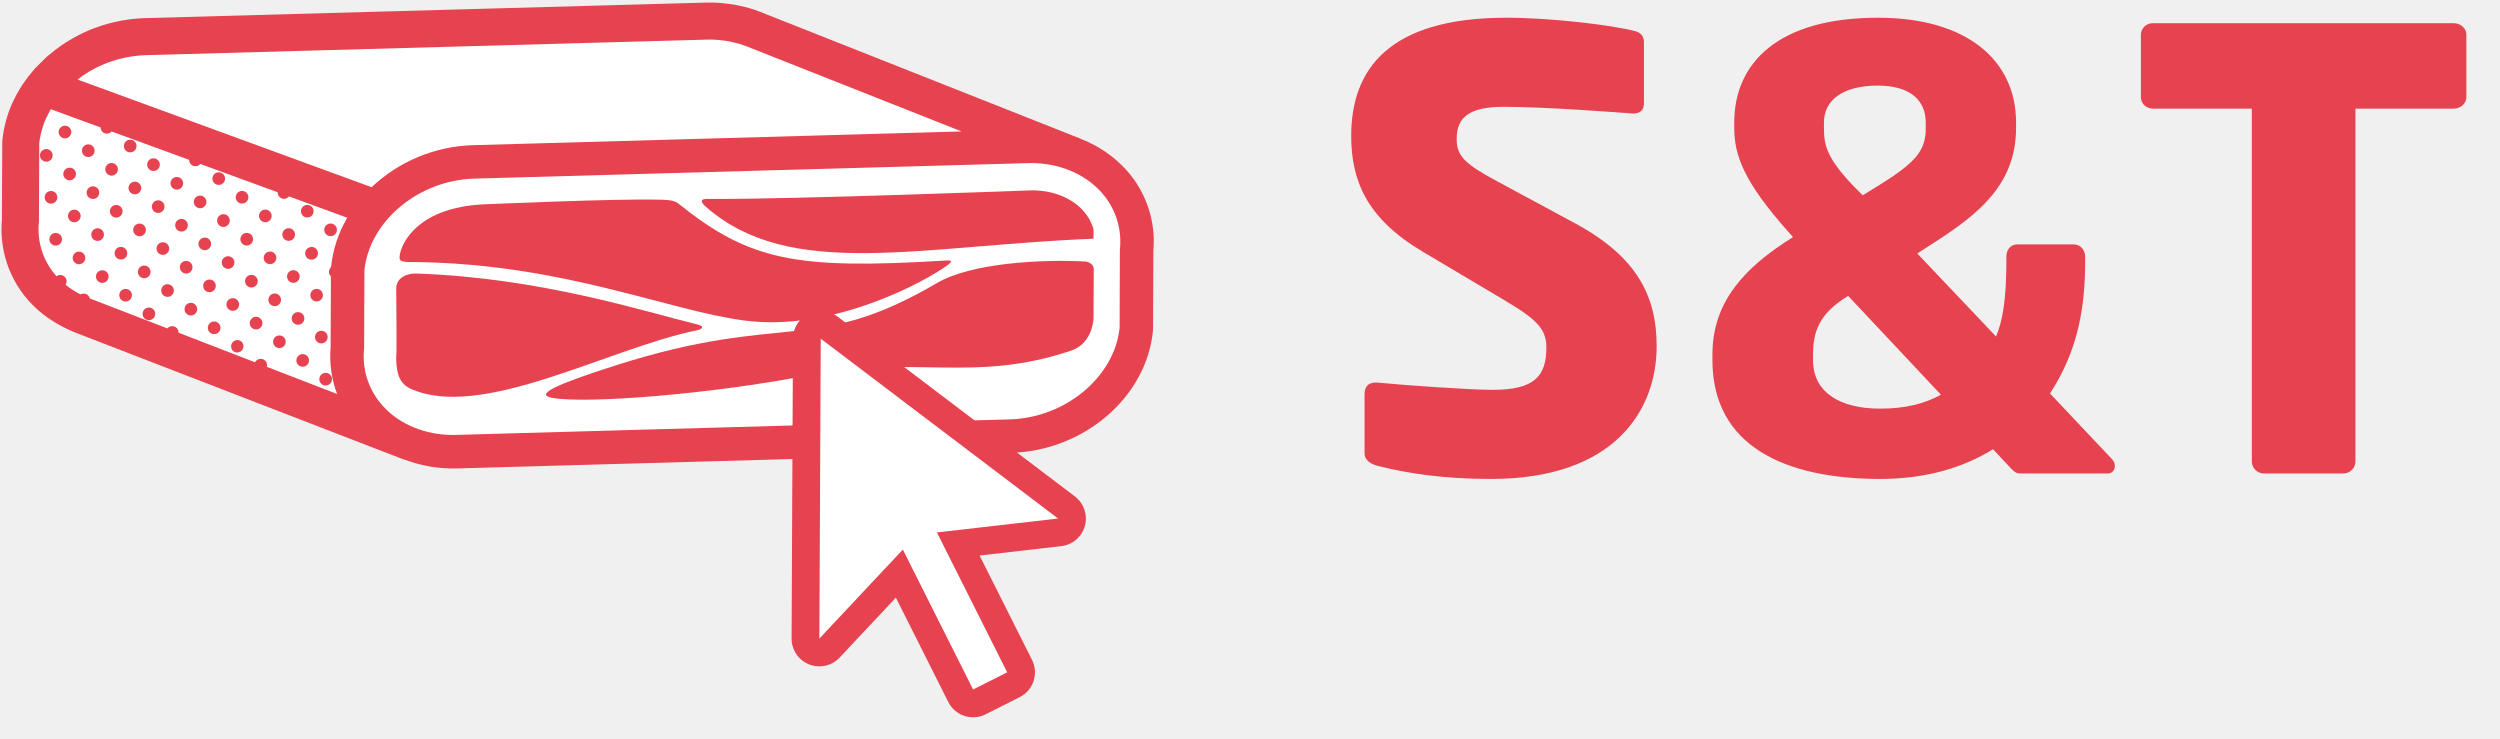
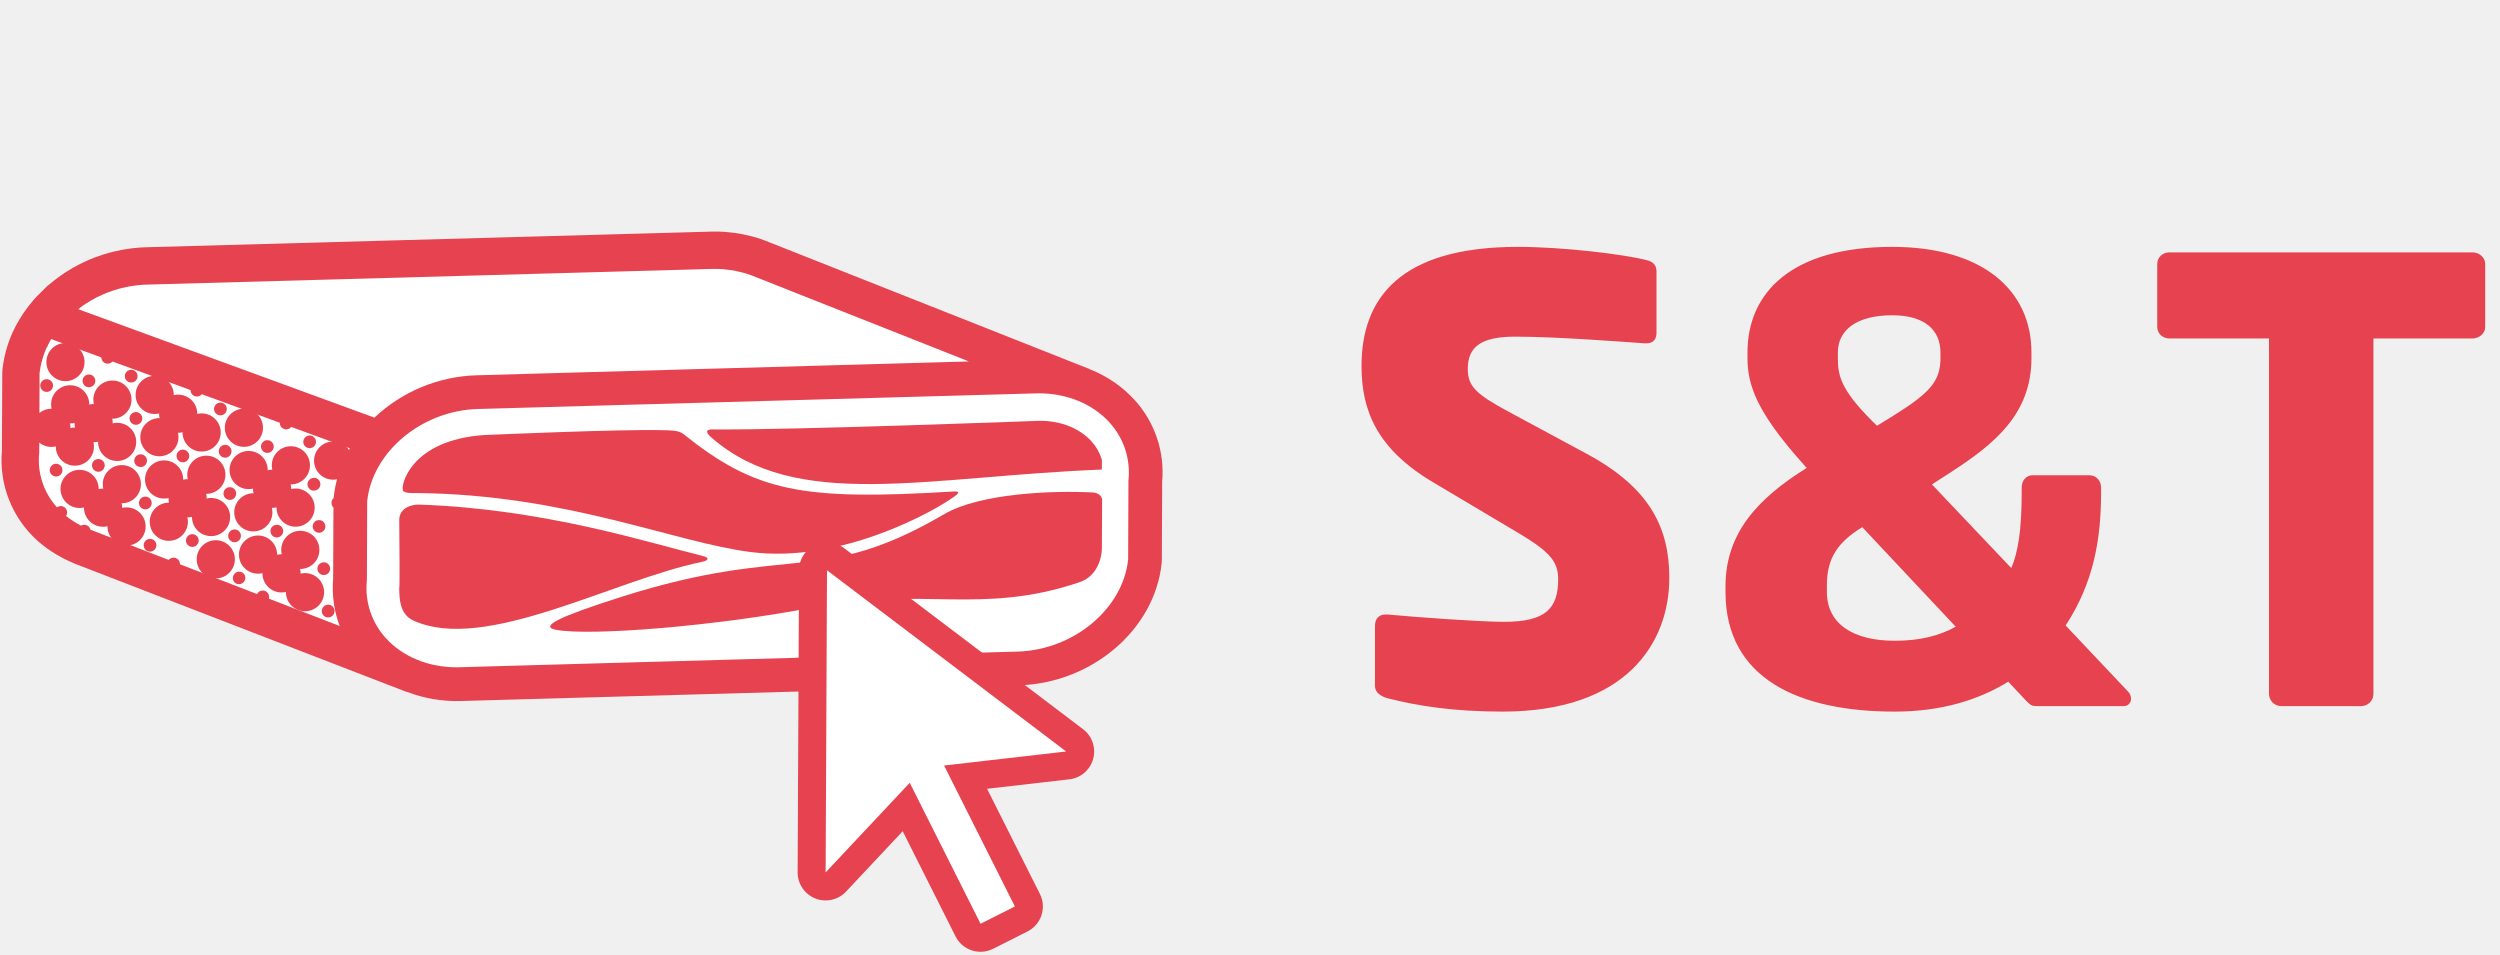
- <svg xmlns="http://www.w3.org/2000/svg" width="132" height="39" viewBox="0 0 132 39">
-   <g fill="none" fill-rule="evenodd">
-     <path d="M57.834 9.154A5.923 5.923 0 0 0 55.63 7.64c-.021-.009-.04-.023-.061-.031L39.573 1.277a6.572 6.572 0 0 0-.474-.163 7.219 7.219 0 0 0-.507-.125l-.04-.01a4.143 4.143 0 0 0-.223-.047 6.875 6.875 0 0 0-.487-.065 2.745 2.745 0 0 0-.268-.028 7.326 7.326 0 0 0-.689-.014L8.91 1.6a7.61 7.61 0 0 0-.587.042l-.159.019a7.56 7.56 0 0 0-1.154.24 7.717 7.717 0 0 0-.6.198l-.03.01a7.658 7.658 0 0 0-1.049.5 7.84 7.84 0 0 0-.618.39 7.45 7.45 0 0 0-.556.43 1.963 1.963 0 0 0-.235.211 5.496 5.496 0 0 0-.161.16l-.04.04-.037.037a4.243 4.243 0 0 0-.15.15 2.222 2.222 0 0 0-.183.2 6.96 6.96 0 0 0-.426.55 2.1 2.1 0 0 0-.08.111c-.043.064-.081.127-.119.19l-.034.056a4.686 4.686 0 0 0-.29.531 3.777 3.777 0 0 0-.087.179 6.154 6.154 0 0 0-.486 1.8c-.007.06-.01.12-.01.182l-.015 3.834a5.355 5.355 0 0 0 1.737 4.435c.334.307.705.573 1.106.798a.315.315 0 0 0 .412.209c.126.058.253.114.384.165l16.386 6.331.003-.008a6.839 6.839 0 0 0 2.672.455l5.074-.142 1.846-.052 20.669-.58c3.63-.101 6.74-2.756 7.08-6.044a1.8 1.8 0 0 0 .01-.182l.015-3.834a5.315 5.315 0 0 0-1.363-4.057z" fill="#FFF" />
-     <g fill="#E7424F">
-       <path d="M59.455 8.96a6.273 6.273 0 0 0-2.335-1.604c-.022-.01-.041-.024-.064-.033L40.11.615a6.925 6.925 0 0 0-.502-.173 7.782 7.782 0 0 0-.537-.133L39.03.3a4.494 4.494 0 0 0-.236-.05 7.18 7.18 0 0 0-.516-.069 2.88 2.88 0 0 0-.284-.03 7.803 7.803 0 0 0-.73-.014L7.63.957a7.943 7.943 0 0 0-.622.044l-.168.02a8.112 8.112 0 0 0-1.86.465l-.03.01a8.162 8.162 0 0 0-1.111.529 8.26 8.26 0 0 0-.655.413 7.94 7.94 0 0 0-.589.457 2.091 2.091 0 0 0-.25.223 5.784 5.784 0 0 0-.17.17l-.043.043-.038.038a5.079 5.079 0 0 0-.16.159 2.382 2.382 0 0 0-.193.212c-.16.186-.31.38-.451.583-.03.038-.059.078-.085.117a4.279 4.279 0 0 0-.125.201l-.037.06a4.78 4.78 0 0 0-.306.562 3.886 3.886 0 0 0-.093.19 6.474 6.474 0 0 0-.515 1.906 1.93 1.93 0 0 0-.01.193L.1 11.613a5.672 5.672 0 0 0 1.84 4.698c.355.325 1.028.84 2.016 1.241l17.356 6.708.004-.01a7.245 7.245 0 0 0 2.83.483l5.375-.151 1.956-.055 21.894-.615c3.846-.107 7.14-2.919 7.5-6.402.006-.064.01-.128.01-.193l.016-4.062a5.628 5.628 0 0 0-1.443-4.296zM4.341 4.015L4.36 4c.118-.08.24-.158.365-.231l.062-.034c.1-.057.2-.114.304-.165.013-.007.027-.012.04-.018.17-.083.342-.16.519-.229l.007-.002c.175-.067.354-.125.535-.177l.044-.014c.126-.035.254-.065.383-.091.027-.006.055-.01.082-.015a6.1 6.1 0 0 1 .512-.077c.156-.017.312-.03.47-.034l29.634-.821a5.885 5.885 0 0 1 .574.013h.018c.05.004.096.014.144.02.134.013.267.028.397.05.07.013.136.03.204.045.11.025.22.049.327.08.02.005.042.009.062.015.119.036.235.076.348.12L50.773 6.94l-25.79.725a8.142 8.142 0 0 0-5.363 2.219L4.1 4.202c.081-.062.157-.128.24-.186zm13.131 10.576l-.015 3.729c-.073.863.05 1.703.342 2.483l-3.71-1.434a.334.334 0 0 0-.62-.24l-4.043-1.562v-.05a.334.334 0 0 0-.589-.177l-4.096-1.583a.333.333 0 0 0-.49-.213 4.382 4.382 0 0 1-.79-.507.334.334 0 0 0-.477-.453 3.685 3.685 0 0 1-.927-2.876l.016-4.149a4.13 4.13 0 0 1 .066-.412c.008-.039.018-.077.027-.116.025-.105.054-.208.086-.31.011-.034.02-.068.032-.1.042-.124.089-.245.141-.364l.011-.021.015-.031a.332.332 0 0 0 .073-.146c.036-.074.074-.147.115-.22l.044-.072 2.628.962v.032a.334.334 0 0 0 .584.182L9.987 8.44c0 .014-.002.028 0 .042a.334.334 0 0 0 .59.175l4.085 1.495a.334.334 0 0 0 .597.218l3.077 1.127a6.418 6.418 0 0 0-.852 2.568l-.003.036a.333.333 0 0 0-.009.49zM59.13 13.18l-.015 4.13c-.267 2.593-2.864 4.752-5.793 4.833l-29.392.824c-1.483 0-2.838-.56-3.717-1.535a3.884 3.884 0 0 1-.987-3.036l.015-4.13c.267-2.593 2.865-4.753 5.793-4.835l29.392-.822h.001c1.483 0 2.837.559 3.716 1.534a3.888 3.888 0 0 1 .987 3.037z" />
-       <path d="M36.82 17.132c-2.752-.667-8.257-2.468-14.847-2.69-.379-.013-1.055.152-1.052.812.007 1.315.034 3.562-.003 3.574.014.498 0 1.346.741 1.687 3.729 1.718 10.44-2.115 15.133-3.075.316-.065.422-.212.028-.308z" />
-       <path d="M21.843 13.836c7.893.076 13.448 2.583 17.521 3.095 4.657.585 9.484-2.067 10.656-2.922.282-.205.242-.273-.054-.255-7.953.487-10.37.023-14.171-3.022-.255-.204-.792-.182-1.061-.19-2.23-.06-9.334.253-9.334.253-3.914.248-4.439 2.707-4.277 2.922.114.151.609.118.72.119z" />
-       <path d="M57.308 13.808c-2.176-.12-5.977.047-7.833 1.134-6.524 3.82-8.05 1.514-16.906 4.331-3.277 1.043-4.353 1.563-3.41 1.734 1.826.33 8.428-.207 13.424-1.174 5.783-1.12 8.798.42 13.978-1.322.995-.334 1.175-1.383 1.177-1.752l.013-2.544c.001-.314-.356-.403-.443-.407zm-20.027-2.88c4.454 3.892 11.225 2.046 20.455 1.676-.002-.333-.002-.226.003-.363l-.007-.169a2.498 2.498 0 0 0-.53-.937c-.616-.686-1.595-1.081-2.687-1.084l-.129.002s-12.642.48-16.909.45c-.117 0-.758-.066-.196.425z" />
-       <ellipse cx="17.456" cy="12.136" rx=".334" ry=".334" />
-       <path d="M14.048 11.731a.334.334 0 1 0-.37-.295h.001c.02.184.186.316.37.295zm1.845-.542a.327.327 0 0 0 .124.224.334.334 0 0 0 .54-.298.334.334 0 1 0-.664.074z" />
-       <ellipse cx="12.781" cy="10.415" rx=".334" ry=".334" />
-       <path d="M16.756 15.915a.333.333 0 1 0-.238-.598l-.015.011a.336.336 0 0 0-.057.065.335.335 0 0 0-.059.227.336.336 0 0 0 .37.295z" />
-       <ellipse cx="14.258" cy="13.614" rx=".334" ry=".334" />
-       <path d="M16.37 13.05a.335.335 0 1 0 .206.635.335.335 0 0 0-.207-.636z" />
-       <ellipse cx="15.489" cy="14.599" rx=".334" ry=".334" />
-       <ellipse cx="13.274" cy="14.846" rx=".334" ry=".334" />
-       <ellipse cx="15.242" cy="12.383" rx=".334" ry=".334" />
-       <ellipse cx="13.028" cy="12.63" rx=".334" ry=".334" />
-       <path d="M17.11 19.696a.335.335 0 1 0 .207.636.335.335 0 0 0-.207-.636z" />
-       <ellipse cx="14.752" cy="18.045" rx=".334" ry=".334" />
-       <path d="M17.298 17.761a.334.334 0 1 0-.664.074.334.334 0 0 0 .664-.074z" />
-       <ellipse cx="15.983" cy="19.03" rx=".334" ry=".334" />
-       <ellipse cx="15.736" cy="16.814" rx=".334" ry=".334" />
-       <ellipse cx="13.521" cy="17.061" rx=".334" ry=".334" />
-       <path d="M14.837 15.793a.334.334 0 1 0-.664.074.334.334 0 1 0 .664-.074z" />
-       <ellipse cx="9.336" cy="9.678" rx=".334" ry=".334" />
-       <path d="M11.295 9.647a.34.34 0 0 0 .292.116.334.334 0 1 0-.292-.116z" />
-       <ellipse cx="10.566" cy="10.662" rx=".334" ry=".334" />
-       <ellipse cx="8.352" cy="10.909" rx=".334" ry=".334" />
-       <ellipse cx="8.105" cy="8.693" rx=".334" ry=".334" />
-       <ellipse cx="9.83" cy="14.109" rx=".334" ry=".334" />
-       <path d="M12.08 14.194a.334.334 0 1 0-.073-.664.334.334 0 0 0 .074.664z" />
-       <ellipse cx="11.06" cy="15.093" rx=".334" ry=".334" />
-       <ellipse cx="8.846" cy="15.34" rx=".334" ry=".334" />
-       <ellipse cx="10.813" cy="12.877" rx=".334" ry=".334" />
-       <ellipse cx="8.599" cy="13.124" rx=".334" ry=".334" />
-       <path d="M9.915 11.856a.334.334 0 1 0-.664.074.334.334 0 1 0 .664-.074zm1.562-.305a.335.335 0 1 0 .653.058.334.334 0 0 0-.653-.058zm1.27 6.48a.334.334 0 1 0-.418.521.334.334 0 0 0 .417-.52z" />
-       <ellipse cx="11.307" cy="17.308" rx=".334" ry=".334" />
-       <path d="M10.04 15.992a.334.334 0 1 0 .37.295h-.001a.334.334 0 0 0-.37-.295zm2.288.417a.327.327 0 0 0 .224-.123.334.334 0 0 0 .071-.246.334.334 0 0 0-.664.074.33.33 0 0 0 .123.224.333.333 0 0 0 .246.071zm-8-8.416a.334.334 0 1 0 .665-.074.334.334 0 1 0-.665.074zm2.516.05a.334.334 0 0 0 .363-.37.334.334 0 1 0-.664.073.332.332 0 0 0 .3.296z" />
-       <ellipse cx="3.43" cy="6.972" rx=".334" ry=".334" />
-       <ellipse cx="4.907" cy="10.172" rx=".334" ry=".334" />
-       <path d="M7.018 9.607a.334.334 0 1 0 .207.636.334.334 0 0 0-.207-.636z" />
-       <ellipse cx="6.138" cy="11.156" rx=".334" ry=".334" />
-       <ellipse cx="3.924" cy="11.403" rx=".334" ry=".334" />
-       <ellipse cx="5.891" cy="8.94" rx=".334" ry=".334" />
-       <ellipse cx="3.677" cy="9.187" rx=".334" ry=".334" />
-       <ellipse cx="2.693" cy="10.419" rx=".334" ry=".334" />
-       <path d="M2.778 8.166a.333.333 0 0 0-.435-.28.335.335 0 0 0-.23.354.334.334 0 1 0 .665-.074z" />
-       <ellipse cx="5.401" cy="14.603" rx=".334" ry=".334" />
-       <path d="M7.652 14.688a.327.327 0 0 0 .224-.123.334.334 0 1 0-.224.123z" />
-       <ellipse cx="6.632" cy="15.587" rx=".334" ry=".334" />
-       <ellipse cx="6.385" cy="13.371" rx=".334" ry=".334" />
-       <ellipse cx="4.171" cy="13.619" rx=".334" ry=".334" />
-       <path d="M5.486 12.35a.334.334 0 0 0-.664.074.334.334 0 1 0 .664-.074zm2.215-.247a.334.334 0 1 0-.665.074.334.334 0 1 0 .665-.074zm.493 4.431a.334.334 0 0 0-.664.074.332.332 0 0 0 .37.295.334.334 0 0 0 .294-.369zm-4.922-3.937a.334.334 0 1 0-.664.074.33.33 0 0 0 .123.225.334.334 0 0 0 .541-.299z" />
-     </g>
-     <path d="M51.38 37.138a.733.733 0 0 1-.655-.404l-3.24-6.448-3.687 3.932a.733.733 0 0 1-1.268-.505l.072-15.833a.734.734 0 0 1 1.176-.581l12.532 9.494a.734.734 0 0 1-.36 1.314l-5.354.615 3.24 6.447a.734.734 0 0 1-.326.985l-1.8.906a.736.736 0 0 1-.33.078z" fill="#FFF" />
-     <path d="M43.335 17.883l12.532 9.495-6.397.735 3.71 7.386-1.8.906-3.71-7.387-4.407 4.698.072-15.833zm0-1.467a1.467 1.467 0 0 0-1.466 1.46l-.073 15.835a1.467 1.467 0 0 0 2.536 1.01l2.969-3.166 2.768 5.51a1.467 1.467 0 0 0 1.969.652l1.8-.907a1.468 1.468 0 0 0 .652-1.97l-2.768-5.508 4.312-.496a1.466 1.466 0 0 0 .717-2.627L44.22 16.714a1.467 1.467 0 0 0-.885-.298z" fill="#E7424F" />
-     <g fill="#E7424F">
-       <path d="M87.472 18.28c0-2.592-.992-4.704-4.32-6.496l-4.096-2.208c-1.728-.928-2.144-1.344-2.144-2.24 0-1.152.672-1.696 2.496-1.696 2.176 0 5.888.288 6.784.352h.064c.416 0 .544-.256.544-.544V2.216c0-.352-.224-.512-.48-.576-1.216-.32-4.448-.704-6.784-.704-6.208 0-8.192 2.72-8.192 6.24 0 2.336.8 4.352 3.776 6.112l4.416 2.624c1.664.992 2.112 1.504 2.112 2.432 0 1.536-.64 2.24-2.848 2.24-1.248 0-4.768-.256-6.08-.384h-.096c-.32 0-.576.16-.576.608v3.136c0 .352.32.544.64.64 1.632.416 3.52.704 6.048.704 6.496 0 8.736-3.616 8.736-7.008zm24.192 6.336a.507.507 0 0 0-.16-.384l-3.264-3.456c1.504-2.304 1.856-4.608 1.856-6.976v-.256c0-.352-.256-.64-.608-.64h-2.976c-.352 0-.576.288-.576.64v.256c0 1.984-.192 3.136-.544 3.968l-4.16-4.384.992-.64c2.272-1.472 4.224-3.04 4.224-5.984v-.288c0-3.264-2.56-5.536-7.296-5.536-5.28 0-7.584 2.4-7.584 5.536v.288c0 1.44.512 2.848 2.848 5.472l.256.288c-2.624 1.632-4.256 3.456-4.256 6.208v.288c0 4.544 3.84 6.272 8.864 6.272 2.368 0 4.352-.576 5.952-1.568l.96 1.024c.224.224.288.256.544.256h4.544a.37.37 0 0 0 .384-.384zM101.68 6.76c0 1.216-.544 1.824-2.496 3.04l-.832.512-.256-.256c-1.664-1.664-1.792-2.4-1.792-3.296v-.288c0-1.184.992-1.952 2.848-1.952 1.696 0 2.528.768 2.528 1.952v.288zm.8 14.08c-.864.48-1.888.736-3.2.736-2.144 0-3.552-.864-3.552-2.56v-.288c0-1.216.32-2.176 1.856-3.104l4.896 5.216zm27.744-15.712V1.832c0-.352-.32-.608-.672-.608H113.68c-.352 0-.64.256-.64.608v3.296c0 .352.288.608.64.608h5.216V24.36c0 .352.288.64.64.64h4.192c.352 0 .64-.288.64-.64V5.736h5.184c.352 0 .672-.256.672-.608z" />
+ <svg xmlns="http://www.w3.org/2000/svg" width="131px" height="50px" viewBox="0 0 131 50" version="1.1">
+   <defs />
+   <g id="Artboard" stroke="none" stroke-width="1" fill="none" fill-rule="evenodd">
+     <g id="small-logo" transform="translate(0, 12)" fill-rule="nonzero">
+       <path d="M57.834,9.154 C57.224,8.488 56.47,7.97 55.63,7.64 C55.609,7.631 55.59,7.617 55.569,7.609 L39.573,1.277 C39.417,1.217 39.259,1.162 39.099,1.114 C38.932,1.066 38.762,1.025 38.592,0.989 L38.552,0.979 C38.478,0.961 38.404,0.946 38.329,0.932 C38.167,0.905 38.005,0.883 37.842,0.867 C37.753,0.853 37.664,0.844 37.574,0.839 C37.345,0.824 37.115,0.819 36.885,0.825 L8.91,1.6 C8.714,1.606 8.518,1.62 8.323,1.642 L8.164,1.661 C7.774,1.711 7.388,1.791 7.01,1.901 C6.807,1.959 6.607,2.025 6.41,2.099 L6.38,2.109 C6.018,2.249 5.667,2.416 5.331,2.609 C5.119,2.729 4.913,2.859 4.713,2.999 C4.521,3.134 4.335,3.277 4.157,3.429 C4.073,3.493 3.995,3.563 3.922,3.64 C3.867,3.692 3.814,3.746 3.761,3.8 L3.721,3.84 L3.684,3.877 C3.633,3.926 3.583,3.976 3.534,4.027 C3.469,4.09 3.408,4.157 3.351,4.227 C3.2,4.403 3.058,4.587 2.925,4.777 C2.897,4.813 2.87,4.85 2.845,4.888 C2.802,4.952 2.764,5.015 2.726,5.078 L2.692,5.134 C2.584,5.305 2.487,5.482 2.402,5.665 C2.371,5.724 2.342,5.784 2.315,5.844 C2.063,6.416 1.899,7.023 1.829,7.644 C1.822,7.704 1.819,7.764 1.819,7.826 L1.804,11.66 C1.657,13.329 2.3,14.97 3.541,16.095 C3.875,16.402 4.246,16.668 4.647,16.893 C4.671,16.977 4.729,17.048 4.807,17.087 C4.886,17.127 4.977,17.132 5.059,17.102 C5.185,17.16 5.312,17.216 5.443,17.267 L21.829,23.598 L21.832,23.59 C22.683,23.918 23.592,24.073 24.504,24.045 L29.578,23.903 L31.424,23.851 L52.093,23.271 C55.723,23.17 58.833,20.515 59.173,17.227 C59.179,17.167 59.183,17.106 59.183,17.045 L59.198,13.211 C59.332,11.727 58.838,10.256 57.835,9.154 L57.834,9.154 Z" id="Shape" fill="#FFFFFF" />
+       <g id="Group" fill="#E7424F">
+         <path d="M59.455,8.96 C58.809,8.254 58.01,7.706 57.12,7.356 C57.098,7.346 57.079,7.332 57.056,7.323 L40.11,0.615 C39.945,0.551 39.777,0.493 39.608,0.442 C39.431,0.391 39.252,0.347 39.071,0.309 L39.03,0.3 C38.952,0.281 38.873,0.265 38.794,0.25 C38.623,0.221 38.451,0.198 38.278,0.181 C38.184,0.166 38.089,0.156 37.994,0.151 C37.751,0.135 37.507,0.13 37.264,0.137 L7.63,0.957 C7.422,0.964 7.215,0.978 7.008,1.001 L6.84,1.021 C6.204,1.102 5.579,1.258 4.98,1.486 L4.95,1.496 C4.567,1.644 4.195,1.821 3.839,2.025 C3.614,2.152 3.396,2.29 3.184,2.438 C2.981,2.581 2.784,2.734 2.595,2.895 C2.506,2.963 2.422,3.037 2.345,3.118 C2.287,3.173 2.23,3.23 2.175,3.288 L2.132,3.331 L2.094,3.369 C2.039,3.421 1.986,3.474 1.934,3.528 C1.865,3.595 1.801,3.666 1.741,3.74 C1.581,3.926 1.431,4.12 1.29,4.323 C1.26,4.361 1.231,4.401 1.205,4.44 C1.161,4.506 1.12,4.573 1.08,4.641 L1.043,4.701 C0.929,4.881 0.826,5.069 0.737,5.263 C0.704,5.325 0.673,5.389 0.644,5.453 C0.376,6.058 0.202,6.701 0.129,7.359 C0.122,7.423 0.119,7.488 0.119,7.552 L0.1,11.613 C-0.055,13.381 0.626,15.119 1.94,16.311 C2.295,16.636 2.968,17.151 3.956,17.552 L21.312,24.26 L21.316,24.25 C22.218,24.598 23.18,24.762 24.146,24.733 L29.521,24.582 L31.477,24.527 L53.371,23.912 C57.217,23.805 60.511,20.993 60.871,17.51 C60.877,17.446 60.881,17.382 60.881,17.317 L60.897,13.255 C61.039,11.684 60.516,10.126 59.454,8.959 L59.455,8.96 Z M4.341,4.015 L4.36,4 C4.478,3.92 4.6,3.842 4.725,3.769 L4.787,3.735 C4.887,3.678 4.987,3.621 5.091,3.57 C5.104,3.563 5.118,3.558 5.131,3.552 C5.301,3.469 5.473,3.392 5.65,3.323 L5.657,3.321 C5.832,3.254 6.011,3.196 6.192,3.144 L6.236,3.13 C6.362,3.095 6.49,3.065 6.619,3.039 C6.646,3.033 6.674,3.029 6.701,3.024 C6.87,2.991 7.041,2.965 7.213,2.947 C7.369,2.93 7.525,2.917 7.683,2.913 L37.317,2.092 C37.508,2.087 37.7,2.091 37.891,2.105 L37.909,2.105 C37.959,2.109 38.005,2.119 38.053,2.125 C38.187,2.138 38.32,2.153 38.45,2.175 C38.52,2.188 38.586,2.205 38.654,2.22 C38.764,2.245 38.874,2.269 38.981,2.3 C39.001,2.305 39.023,2.309 39.043,2.315 C39.162,2.351 39.278,2.391 39.391,2.435 L50.773,6.94 L24.983,7.665 C22.983,7.721 21.074,8.511 19.62,9.884 L4.1,4.202 C4.181,4.14 4.257,4.074 4.34,4.016 L4.341,4.015 Z M17.472,14.591 L17.457,18.32 C17.384,19.183 17.507,20.023 17.799,20.803 L14.089,19.369 C14.135,19.203 14.048,19.03 13.888,18.968 C13.728,18.906 13.546,18.976 13.469,19.129 L9.426,17.567 L9.426,17.517 C9.411,17.384 9.319,17.272 9.19,17.233 C9.062,17.195 8.923,17.237 8.837,17.34 L4.741,15.757 C4.717,15.655 4.646,15.569 4.549,15.527 C4.453,15.485 4.342,15.492 4.251,15.544 C3.97,15.404 3.705,15.234 3.461,15.037 C3.55,14.902 3.53,14.722 3.413,14.61 C3.295,14.499 3.114,14.488 2.984,14.584 C2.278,13.802 1.941,12.755 2.057,11.708 L2.073,7.559 C2.088,7.421 2.11,7.283 2.139,7.147 C2.147,7.108 2.157,7.07 2.166,7.031 C2.191,6.926 2.22,6.823 2.252,6.721 C2.263,6.687 2.272,6.653 2.284,6.621 C2.326,6.497 2.373,6.376 2.425,6.257 L2.436,6.236 L2.451,6.205 C2.487,6.163 2.512,6.113 2.524,6.059 C2.56,5.985 2.598,5.912 2.639,5.839 L2.683,5.767 L5.311,6.729 L5.311,6.761 C5.326,6.893 5.417,7.003 5.544,7.043 C5.67,7.082 5.808,7.043 5.895,6.943 L9.987,8.44 C9.987,8.454 9.985,8.468 9.987,8.482 C10.002,8.615 10.095,8.727 10.224,8.765 C10.353,8.803 10.492,8.761 10.577,8.657 L14.662,10.152 C14.657,10.297 14.745,10.428 14.881,10.478 C15.017,10.528 15.17,10.484 15.259,10.37 L18.336,11.497 C17.873,12.283 17.582,13.158 17.484,14.065 L17.481,14.101 C17.411,14.163 17.371,14.251 17.369,14.344 C17.367,14.437 17.405,14.527 17.472,14.591 Z M59.13,13.18 L59.115,17.31 C58.848,19.903 56.251,22.062 53.322,22.143 L23.93,22.967 C22.447,22.967 21.092,22.407 20.213,21.432 C19.464,20.608 19.105,19.503 19.226,18.396 L19.241,14.266 C19.508,11.673 22.106,9.513 25.034,9.431 L54.426,8.609 L54.427,8.609 C55.91,8.609 57.264,9.168 58.143,10.143 C58.892,10.967 59.251,12.073 59.13,13.18 Z" id="Shape" />
+         <path d="M36.82,17.132 C34.068,16.465 28.563,14.664 21.973,14.442 C21.594,14.429 20.918,14.594 20.921,15.254 C20.928,16.569 20.955,18.816 20.918,18.828 C20.932,19.326 20.918,20.174 21.659,20.515 C25.388,22.233 32.099,18.4 36.792,17.44 C37.108,17.375 37.214,17.228 36.82,17.132 Z" id="Shape" />
+         <path d="M21.843,13.836 C29.736,13.912 35.291,16.419 39.364,16.931 C44.021,17.516 48.848,14.864 50.02,14.009 C50.302,13.804 50.262,13.736 49.966,13.754 C42.013,14.241 39.596,13.777 35.795,10.732 C35.54,10.528 35.003,10.55 34.734,10.542 C32.504,10.482 25.4,10.795 25.4,10.795 C21.486,11.043 20.961,13.502 21.123,13.717 C21.237,13.868 21.732,13.835 21.843,13.836 Z" id="Shape" />
+         <path d="M57.308,13.808 C55.132,13.688 51.331,13.855 49.475,14.942 C42.951,18.762 41.425,16.456 32.569,19.273 C29.292,20.316 28.216,20.836 29.159,21.007 C30.985,21.337 37.587,20.8 42.583,19.833 C48.366,18.713 51.381,20.253 56.561,18.511 C57.556,18.177 57.736,17.128 57.738,16.759 L57.751,14.215 C57.752,13.901 57.395,13.812 57.308,13.808 Z M37.281,10.928 C41.735,14.82 48.506,12.974 57.736,12.604 C57.734,12.271 57.734,12.378 57.739,12.241 L57.732,12.072 C57.626,11.725 57.445,11.405 57.202,11.135 C56.586,10.449 55.607,10.054 54.515,10.051 L54.386,10.053 C54.386,10.053 41.744,10.533 37.477,10.503 C37.36,10.503 36.719,10.437 37.281,10.928 Z" id="Shape" />
+         <circle id="Oval" cx="17.456" cy="12.136" r="1" />
+         <path d="M14.048,11.731 C14.231,11.71 14.363,11.545 14.342,11.362 C14.321,11.178 14.156,11.047 13.973,11.067 C13.79,11.088 13.658,11.253 13.678,11.436 L13.679,11.436 C13.699,11.62 13.865,11.752 14.049,11.731 L14.048,11.731 Z M15.893,11.189 C15.902,11.277 15.947,11.358 16.017,11.413 C16.123,11.497 16.268,11.509 16.386,11.444 C16.505,11.379 16.572,11.249 16.557,11.115 C16.544,10.996 16.468,10.894 16.359,10.846 C16.25,10.798 16.123,10.812 16.027,10.883 C15.931,10.954 15.88,11.07 15.893,11.189 Z" id="Shape" />
+         <circle id="Oval" cx="12.781" cy="10.415" r="1" />
+         <path d="M16.756,15.915 C16.895,15.898 17.009,15.797 17.041,15.661 C17.073,15.525 17.016,15.383 16.9,15.306 C16.783,15.229 16.63,15.234 16.518,15.317 L16.503,15.328 C16.481,15.347 16.462,15.369 16.446,15.393 C16.4,15.459 16.379,15.54 16.387,15.62 C16.408,15.803 16.574,15.935 16.757,15.915 L16.756,15.915 Z" id="Shape" />
+         <circle id="Oval" cx="14.258" cy="13.614" r="1" />
+         <path d="M16.37,13.05 C16.247,13.079 16.15,13.174 16.12,13.297 C16.091,13.42 16.132,13.549 16.229,13.631 C16.325,13.713 16.459,13.734 16.576,13.685 C16.741,13.62 16.827,13.438 16.772,13.269 C16.717,13.101 16.541,13.004 16.369,13.049 L16.37,13.05 Z" id="Shape" />
+         <circle id="Oval" cx="15.489" cy="14.599" r="1" />
+         <circle id="Oval" cx="13.274" cy="14.846" r="1" />
+         <circle id="Oval" cx="15.242" cy="12.383" r="1" />
+         <circle id="Oval" cx="13.028" cy="12.63" r="1" />
+         <path d="M17.11,19.696 C16.99,19.727 16.897,19.823 16.868,19.944 C16.84,20.065 16.882,20.192 16.976,20.274 C17.07,20.355 17.201,20.377 17.317,20.332 C17.482,20.267 17.568,20.085 17.513,19.916 C17.458,19.748 17.282,19.651 17.11,19.696 Z" id="Shape" />
+         <circle id="Oval" cx="14.752" cy="18.045" r="1" />
+         <path d="M17.298,17.761 C17.285,17.642 17.209,17.54 17.1,17.492 C16.991,17.444 16.864,17.458 16.768,17.529 C16.672,17.6 16.621,17.716 16.634,17.835 C16.654,18.018 16.82,18.15 17.003,18.13 C17.186,18.11 17.318,17.944 17.298,17.761 Z" id="Shape" />
+         <circle id="Oval" cx="15.983" cy="19.03" r="1" />
+         <circle id="Oval" cx="15.736" cy="16.814" r="1" />
+         <circle id="Oval" cx="13.521" cy="17.061" r="1" />
+         <path d="M14.837,15.793 C14.824,15.674 14.748,15.572 14.639,15.524 C14.53,15.476 14.403,15.49 14.307,15.561 C14.211,15.632 14.16,15.748 14.173,15.867 C14.186,15.986 14.262,16.088 14.371,16.136 C14.48,16.184 14.607,16.17 14.703,16.099 C14.799,16.028 14.85,15.912 14.837,15.793 Z" id="Shape" />
+         <circle id="Oval" cx="9.336" cy="9.678" r="1" />
+         <path d="M11.295,9.647 C11.368,9.731 11.477,9.774 11.587,9.763 C11.739,9.746 11.86,9.627 11.881,9.475 C11.901,9.324 11.816,9.177 11.673,9.121 C11.531,9.064 11.368,9.112 11.279,9.236 C11.189,9.361 11.196,9.53 11.295,9.647 Z" id="Shape" />
+         <circle id="Oval" cx="10.566" cy="10.662" r="1" />
+         <circle id="Oval" cx="8.352" cy="10.909" r="1" />
+         <circle id="Oval" cx="8.105" cy="8.693" r="1" />
+         <circle id="Oval" cx="9.83" cy="14.109" r="1" />
+         <path d="M12.08,14.194 C12.199,14.181 12.301,14.106 12.349,13.996 C12.397,13.887 12.383,13.761 12.313,13.664 C12.242,13.568 12.126,13.517 12.007,13.53 C11.824,13.55 11.692,13.716 11.712,13.899 C11.732,14.082 11.898,14.214 12.081,14.194 L12.08,14.194 Z" id="Shape" />
+         <circle id="Oval" cx="11.06" cy="15.093" r="1" />
+         <circle id="Oval" cx="8.846" cy="15.34" r="1" />
+         <circle id="Oval" cx="10.813" cy="12.877" r="1" />
+         <circle id="Oval" cx="8.599" cy="13.124" r="1" />
+         <path d="M9.915,11.856 C9.902,11.737 9.826,11.635 9.717,11.587 C9.608,11.539 9.481,11.553 9.385,11.624 C9.289,11.695 9.238,11.811 9.251,11.93 C9.264,12.049 9.34,12.151 9.449,12.199 C9.558,12.247 9.685,12.233 9.781,12.162 C9.877,12.091 9.928,11.975 9.915,11.856 Z M11.477,11.551 C11.437,11.681 11.48,11.823 11.586,11.909 C11.692,11.995 11.84,12.008 11.959,11.942 C12.079,11.876 12.146,11.744 12.13,11.609 C12.113,11.45 11.986,11.325 11.827,11.311 C11.668,11.297 11.521,11.398 11.477,11.551 Z M12.747,18.031 C12.654,17.955 12.527,17.934 12.415,17.977 C12.303,18.021 12.223,18.121 12.205,18.24 C12.187,18.359 12.234,18.478 12.329,18.552 C12.473,18.653 12.671,18.624 12.781,18.487 C12.891,18.35 12.876,18.151 12.746,18.032 L12.747,18.031 Z" id="Shape" />
+         <circle id="Oval" cx="11.307" cy="17.308" r="1" />
+         <path d="M10.04,15.992 C9.857,16.013 9.725,16.178 9.746,16.361 C9.767,16.545 9.932,16.676 10.115,16.656 C10.298,16.635 10.43,16.47 10.41,16.287 L10.409,16.287 C10.399,16.199 10.355,16.118 10.285,16.063 C10.216,16.007 10.127,15.982 10.039,15.992 L10.04,15.992 Z M12.328,16.409 C12.416,16.4 12.497,16.356 12.552,16.286 C12.607,16.217 12.633,16.128 12.623,16.04 C12.603,15.857 12.437,15.725 12.254,15.745 C12.071,15.765 11.939,15.931 11.959,16.114 C11.968,16.202 12.013,16.283 12.082,16.338 C12.151,16.394 12.24,16.419 12.328,16.409 Z M4.328,7.993 C4.348,8.177 4.514,8.309 4.697,8.289 C4.881,8.268 5.013,8.103 4.993,7.919 C4.98,7.8 4.904,7.697 4.795,7.65 C4.685,7.602 4.558,7.616 4.462,7.687 C4.366,7.757 4.315,7.874 4.328,7.993 Z M6.844,8.043 C6.944,8.052 7.043,8.016 7.114,7.944 C7.184,7.873 7.218,7.773 7.207,7.673 C7.194,7.554 7.119,7.452 7.009,7.404 C6.9,7.356 6.774,7.37 6.677,7.44 C6.581,7.511 6.53,7.627 6.543,7.746 C6.56,7.904 6.685,8.028 6.843,8.042 L6.844,8.043 Z" id="Shape" />
+         <circle id="Oval" cx="3.43" cy="6.972" r="1" />
+         <circle id="Oval" cx="4.907" cy="10.172" r="1" />
+         <path d="M7.018,9.607 C6.904,9.644 6.819,9.739 6.794,9.856 C6.77,9.973 6.809,10.094 6.898,10.174 C6.987,10.254 7.111,10.28 7.225,10.243 C7.401,10.186 7.497,9.997 7.439,9.822 C7.382,9.646 7.194,9.55 7.018,9.607 Z" id="Shape" />
+         <circle id="Oval" cx="6.138" cy="11.156" r="1" />
+         <circle id="Oval" cx="3.924" cy="11.403" r="1" />
+         <circle id="Oval" cx="5.891" cy="8.94" r="1" />
+         <circle id="Oval" cx="3.677" cy="9.187" r="1" />
+         <circle id="Oval" cx="2.693" cy="10.419" r="1" />
+         <path d="M2.778,8.166 C2.767,8.066 2.712,7.977 2.627,7.922 C2.543,7.868 2.438,7.855 2.343,7.886 C2.192,7.935 2.096,8.082 2.113,8.24 C2.126,8.359 2.202,8.462 2.311,8.509 C2.421,8.557 2.548,8.543 2.644,8.472 C2.74,8.402 2.791,8.285 2.778,8.166 Z" id="Shape" />
+         <circle id="Oval" cx="5.401" cy="14.603" r="1" />
+         <path d="M7.652,14.688 C7.74,14.679 7.821,14.635 7.876,14.565 C7.976,14.441 7.974,14.263 7.871,14.141 C7.769,14.019 7.594,13.987 7.455,14.063 C7.315,14.14 7.249,14.305 7.297,14.457 C7.345,14.609 7.494,14.705 7.652,14.688 Z" id="Shape" />
+         <circle id="Oval" cx="6.632" cy="15.587" r="1" />
+         <circle id="Oval" cx="6.385" cy="13.371" r="1" />
+         <circle id="Oval" cx="4.171" cy="13.619" r="1" />
+         <path d="M5.486,12.35 C5.466,12.167 5.3,12.035 5.117,12.055 C4.934,12.075 4.802,12.241 4.822,12.424 C4.835,12.543 4.911,12.645 5.02,12.693 C5.129,12.741 5.256,12.727 5.352,12.656 C5.448,12.585 5.499,12.469 5.486,12.35 Z M7.701,12.103 C7.681,11.919 7.515,11.787 7.332,11.807 C7.148,11.828 7.016,11.993 7.036,12.177 C7.049,12.296 7.125,12.399 7.234,12.446 C7.344,12.494 7.471,12.48 7.567,12.409 C7.663,12.339 7.714,12.222 7.701,12.103 Z M8.194,16.534 C8.174,16.351 8.008,16.219 7.825,16.239 C7.642,16.259 7.51,16.425 7.53,16.608 C7.539,16.696 7.584,16.778 7.653,16.833 C7.723,16.888 7.812,16.914 7.9,16.903 C8.083,16.882 8.214,16.717 8.194,16.534 Z M3.272,12.597 C3.259,12.478 3.183,12.376 3.074,12.328 C2.965,12.28 2.838,12.294 2.742,12.365 C2.646,12.436 2.595,12.552 2.608,12.671 C2.617,12.76 2.661,12.841 2.731,12.896 C2.837,12.981 2.983,12.994 3.102,12.928 C3.22,12.862 3.288,12.732 3.272,12.597 Z" id="Shape" />
+       </g>
+       <path d="M51.38,37.138 C51.103,37.138 50.849,36.982 50.725,36.734 L47.485,30.286 L43.798,34.218 C43.592,34.438 43.272,34.51 42.992,34.398 C42.712,34.286 42.528,34.015 42.53,33.713 L42.602,17.88 C42.604,17.603 42.762,17.35 43.011,17.227 C43.26,17.104 43.556,17.132 43.778,17.299 L56.31,26.793 C56.549,26.974 56.654,27.283 56.574,27.572 C56.495,27.861 56.248,28.073 55.95,28.107 L50.596,28.722 L53.836,35.169 C54.018,35.531 53.872,35.972 53.51,36.154 L51.71,37.06 C51.608,37.111 51.495,37.138 51.38,37.138 Z" id="Shape" fill="#FFFFFF" />
+       <path d="M43.335,17.883 L55.867,27.378 L49.47,28.113 L53.18,35.499 L51.38,36.405 L47.67,29.018 L43.263,33.716 L43.335,17.883 Z M43.335,16.416 C42.528,16.417 41.873,17.069 41.869,17.876 L41.796,33.711 C41.794,34.314 42.16,34.856 42.72,35.079 C43.28,35.302 43.919,35.16 44.332,34.721 L47.301,31.555 L50.069,37.065 C50.433,37.789 51.314,38.08 52.038,37.717 L53.838,36.81 C54.562,36.446 54.854,35.564 54.49,34.84 L51.722,29.332 L56.034,28.836 C56.63,28.768 57.125,28.344 57.282,27.765 C57.44,27.187 57.23,26.57 56.751,26.209 L44.22,16.714 C43.965,16.521 43.655,16.416 43.335,16.416 Z" id="Shape" fill="#E7424F" />
+       <g id="Group" transform="translate(71, 0)" fill="#E7424F">
+         <path d="M16.472,18.28 C16.472,15.688 15.48,13.576 12.152,11.784 L8.056,9.576 C6.328,8.648 5.912,8.232 5.912,7.336 C5.912,6.184 6.584,5.64 8.408,5.64 C10.584,5.64 14.296,5.928 15.192,5.992 L15.256,5.992 C15.672,5.992 15.8,5.736 15.8,5.448 L15.8,2.216 C15.8,1.864 15.576,1.704 15.32,1.64 C14.104,1.32 10.872,0.936 8.536,0.936 C2.328,0.936 0.344,3.656 0.344,7.176 C0.344,9.512 1.144,11.528 4.12,13.288 L8.536,15.912 C10.2,16.904 10.648,17.416 10.648,18.344 C10.648,19.88 10.008,20.584 7.8,20.584 C6.552,20.584 3.032,20.328 1.72,20.2 L1.624,20.2 C1.304,20.2 1.048,20.36 1.048,20.808 L1.048,23.944 C1.048,24.296 1.368,24.488 1.688,24.584 C3.32,25 5.208,25.288 7.736,25.288 C14.232,25.288 16.472,21.672 16.472,18.28 Z M40.664,24.616 C40.668,24.471 40.61,24.331 40.504,24.232 L37.24,20.776 C38.744,18.472 39.096,16.168 39.096,13.8 L39.096,13.544 C39.096,13.192 38.84,12.904 38.488,12.904 L35.512,12.904 C35.16,12.904 34.936,13.192 34.936,13.544 L34.936,13.8 C34.936,15.784 34.744,16.936 34.392,17.768 L30.232,13.384 L31.224,12.744 C33.496,11.272 35.448,9.704 35.448,6.76 L35.448,6.472 C35.448,3.208 32.888,0.936 28.152,0.936 C22.872,0.936 20.568,3.336 20.568,6.472 L20.568,6.76 C20.568,8.2 21.08,9.608 23.416,12.232 L23.672,12.52 C21.048,14.152 19.416,15.976 19.416,18.728 L19.416,19.016 C19.416,23.56 23.256,25.288 28.28,25.288 C30.648,25.288 32.632,24.712 34.232,23.72 L35.192,24.744 C35.416,24.968 35.48,25 35.736,25 L40.28,25 C40.383,25.004 40.483,24.965 40.556,24.892 C40.629,24.819 40.668,24.719 40.664,24.616 Z M30.68,6.76 C30.68,7.976 30.136,8.584 28.184,9.8 L27.352,10.312 L27.096,10.056 C25.432,8.392 25.304,7.656 25.304,6.76 L25.304,6.472 C25.304,5.288 26.296,4.52 28.152,4.52 C29.848,4.52 30.68,5.288 30.68,6.472 L30.68,6.76 Z M31.48,20.84 C30.616,21.32 29.592,21.576 28.28,21.576 C26.136,21.576 24.728,20.712 24.728,19.016 L24.728,18.728 C24.728,17.512 25.048,16.552 26.584,15.624 L31.48,20.84 Z M59.224,5.128 L59.224,1.832 C59.224,1.48 58.904,1.224 58.552,1.224 L42.68,1.224 C42.328,1.224 42.04,1.48 42.04,1.832 L42.04,5.128 C42.04,5.48 42.328,5.736 42.68,5.736 L47.896,5.736 L47.896,24.36 C47.896,24.712 48.184,25 48.536,25 L52.728,25 C53.08,25 53.368,24.712 53.368,24.36 L53.368,5.736 L58.552,5.736 C58.904,5.736 59.224,5.48 59.224,5.128 Z" id="Shape" />
+       </g>
    </g>
  </g>
</svg>
